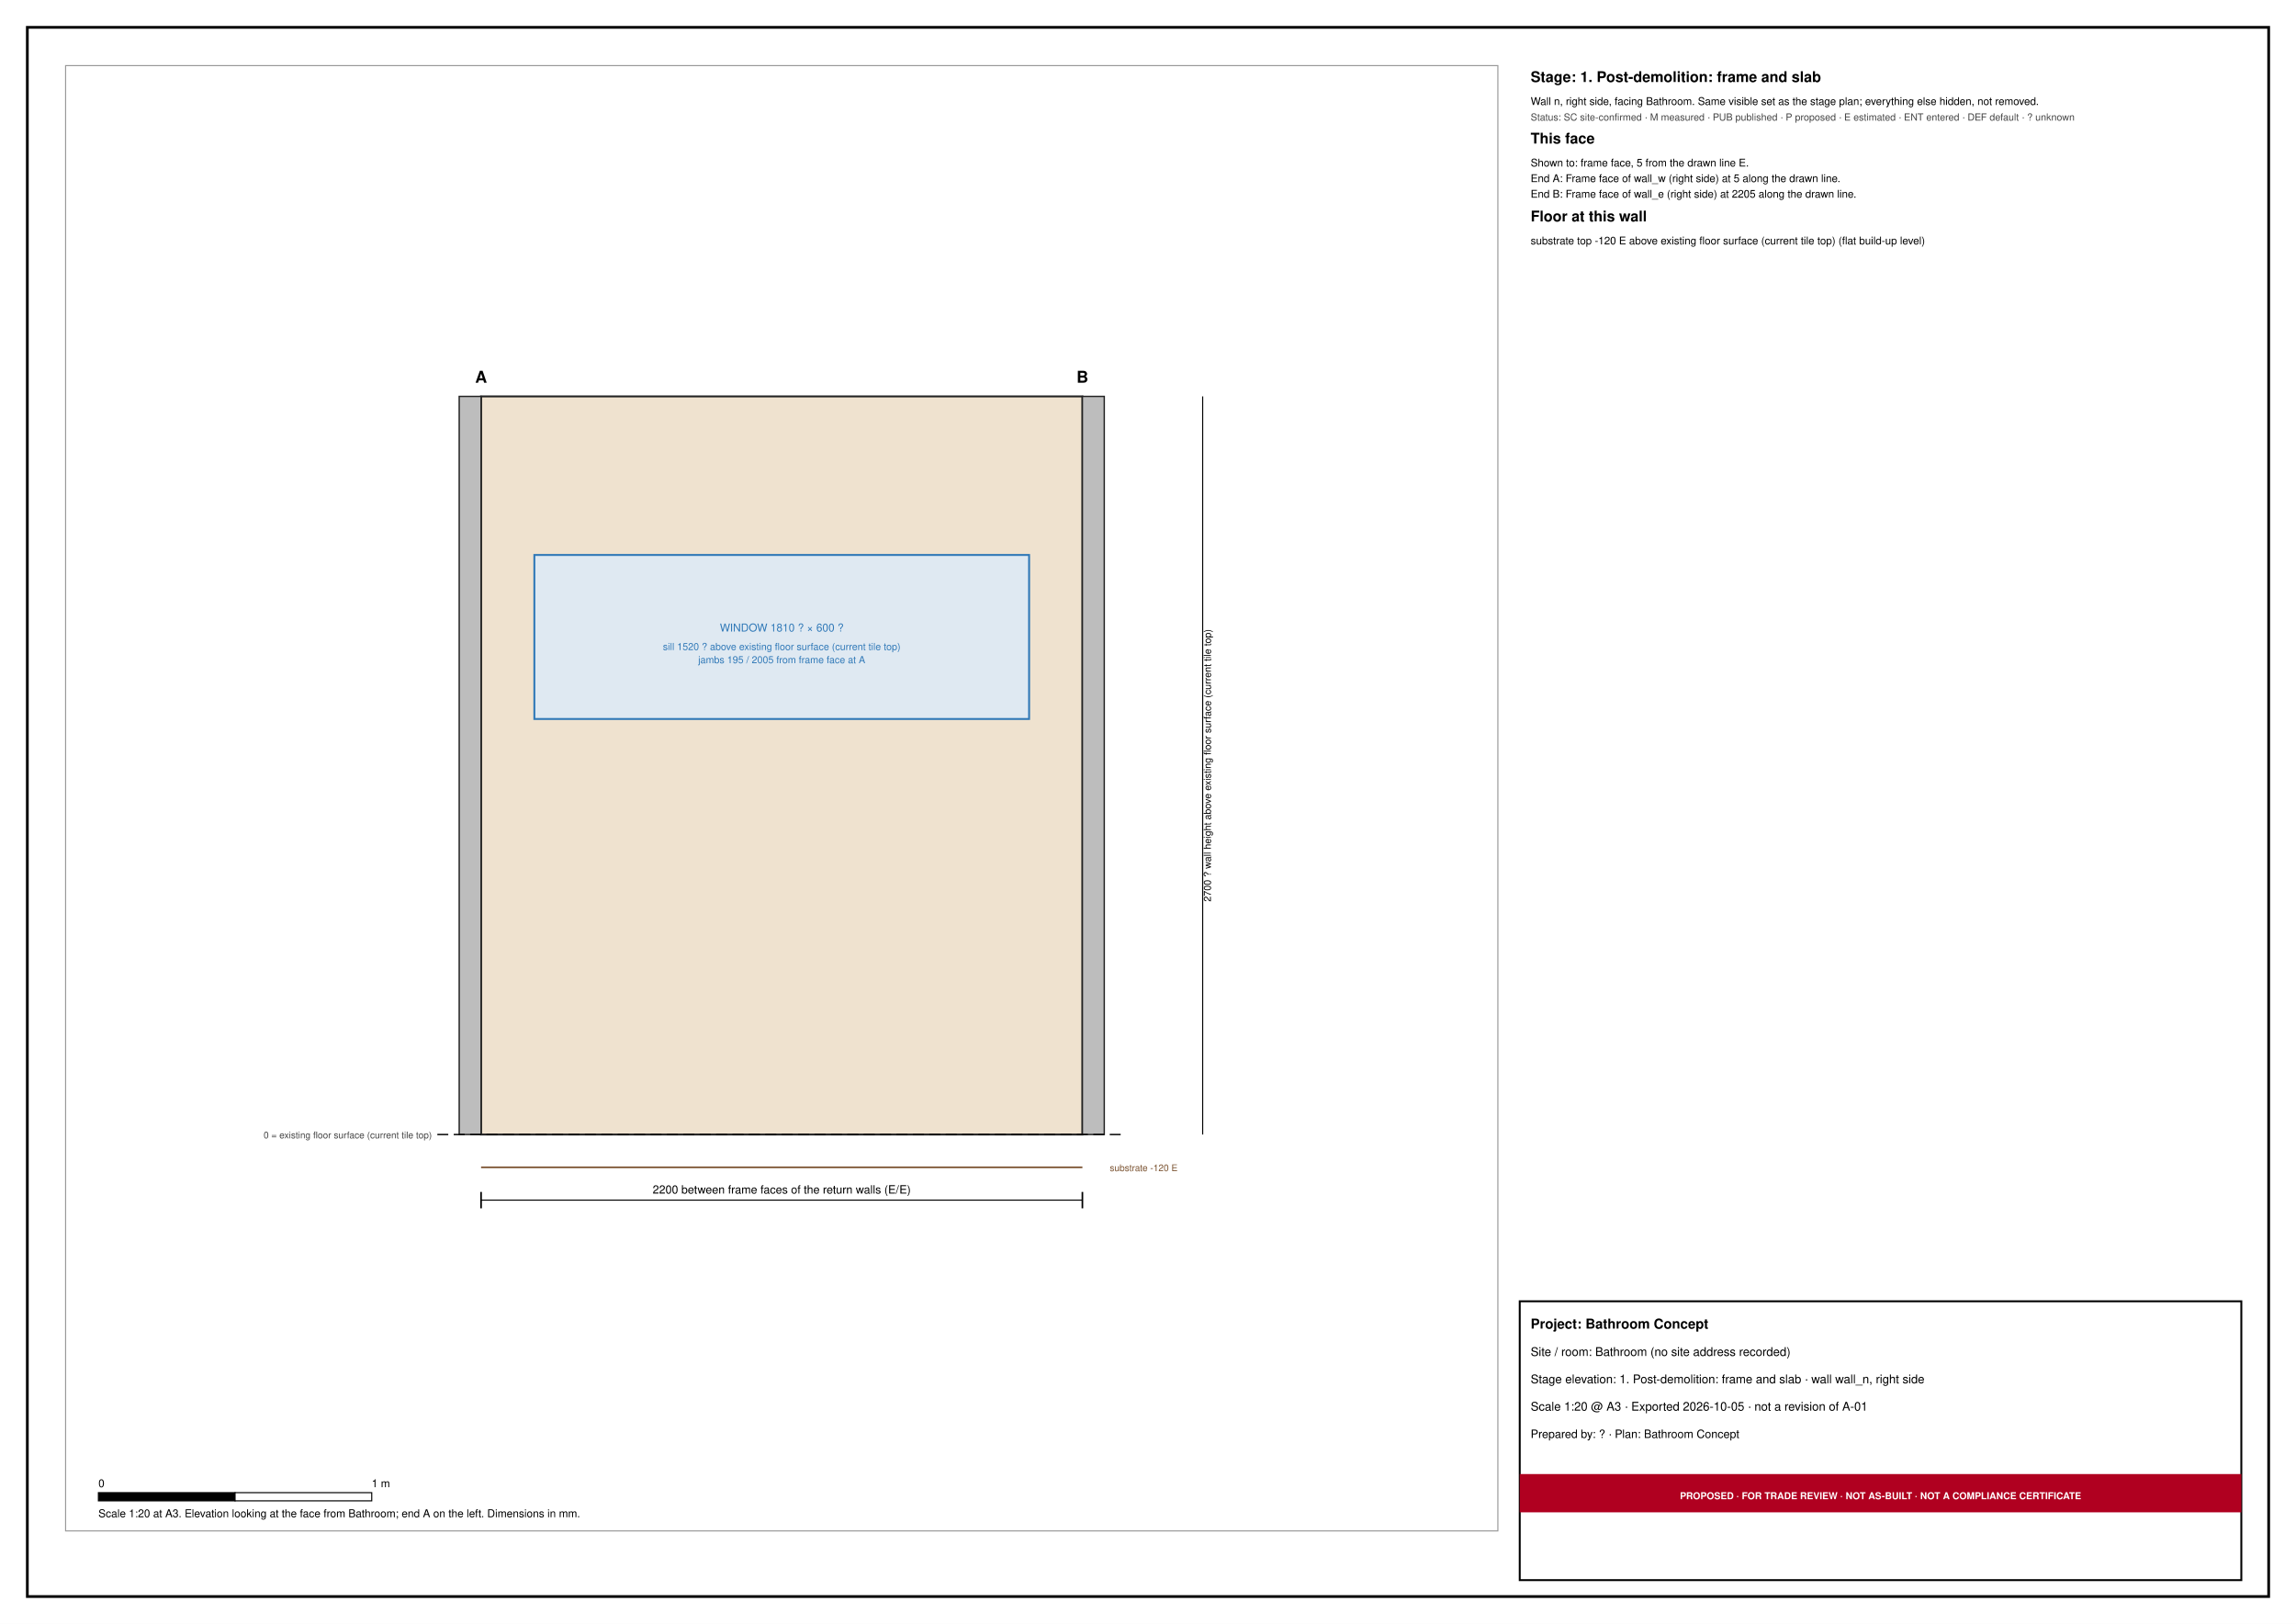
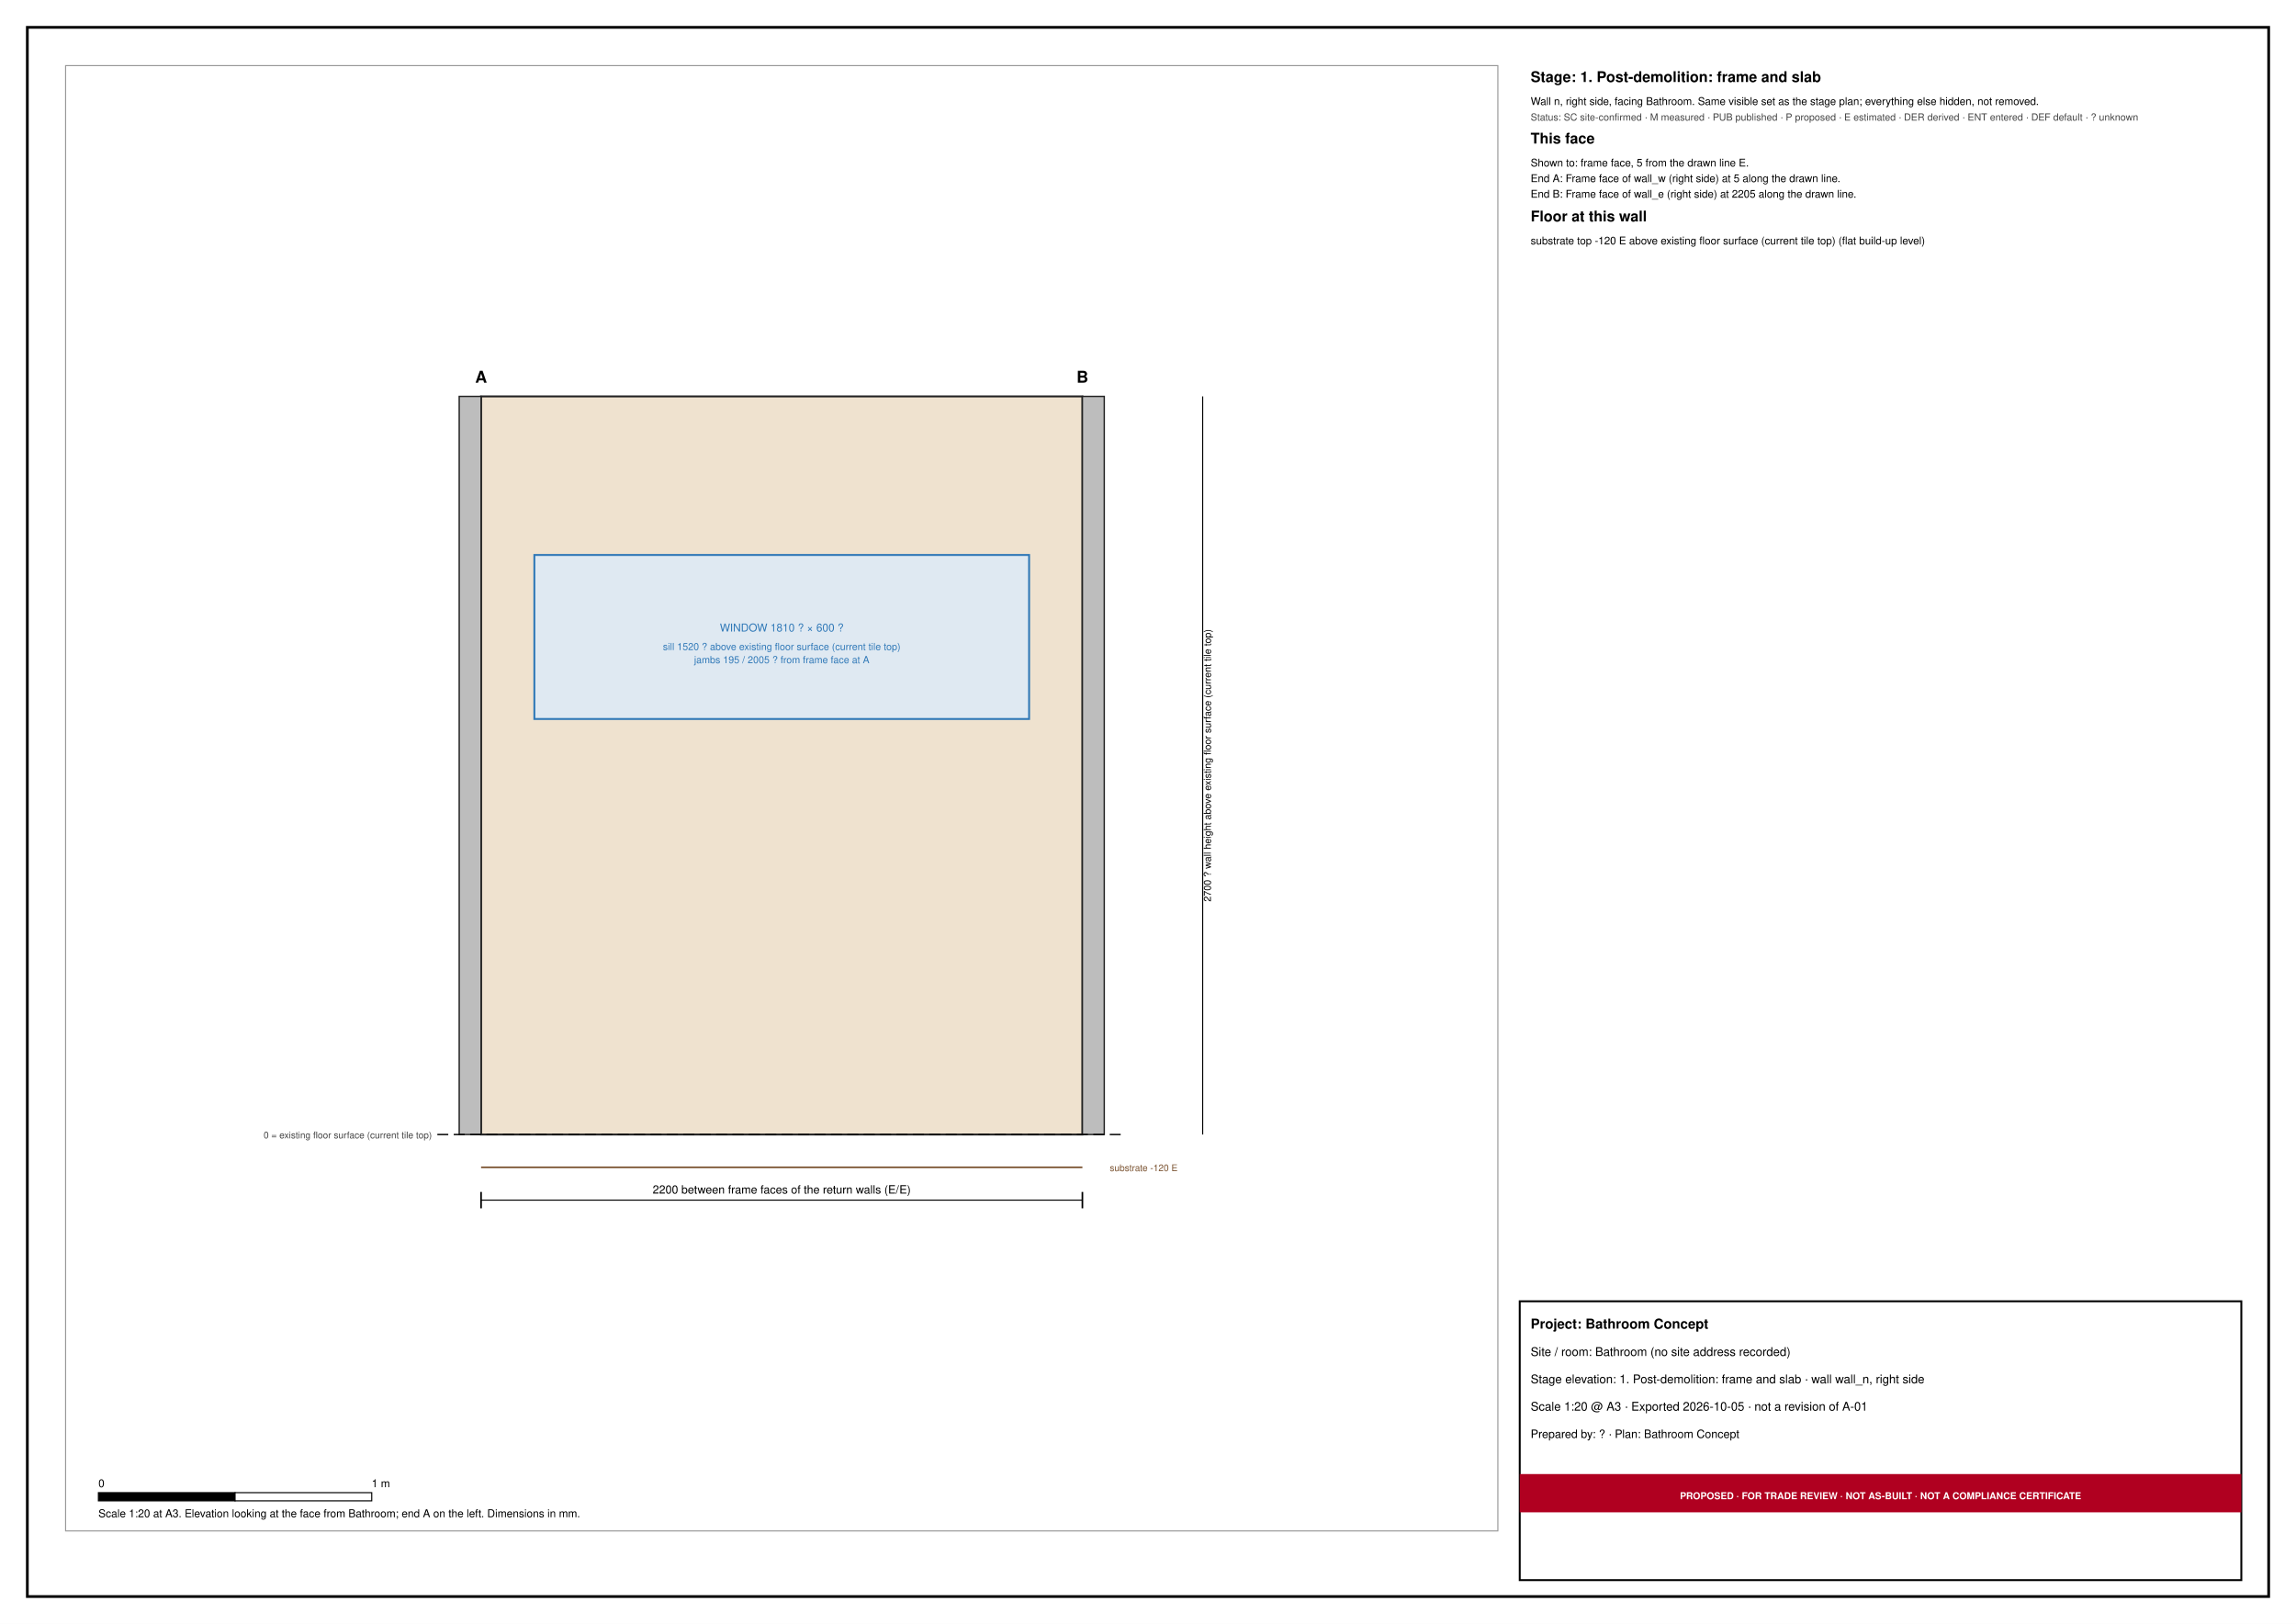
<svg xmlns="http://www.w3.org/2000/svg" width="420mm" height="297mm" viewBox="0 0 420 297" font-family="Helvetica, Arial, sans-serif" data-sheet="stage-elevation" data-wall="wall_n" data-side="right" data-scale="20">
  <rect width="420" height="297" fill="#fff" />
  <rect x="5" y="5" width="410" height="287" fill="none" stroke="#000" stroke-width="0.5" />
  <rect x="12" y="12" width="262" height="268" fill="none" stroke="#999" stroke-width="0.2" />
  <rect x="88" y="72.5" width="110" height="135" fill="#efe2cf" stroke="#222" stroke-width="0.35" data-element="wall:wall_n" />
  <rect x="84" y="72.5" width="4" height="135" fill="#bdbdbd" stroke="#222" stroke-width="0.25" />
  <rect x="198" y="72.5" width="4" height="135" fill="#bdbdbd" stroke="#222" stroke-width="0.25" />
  <text x="88" y="70" font-size="3" font-weight="bold" text-anchor="middle">A</text>
  <text x="198" y="70" font-size="3" font-weight="bold" text-anchor="middle">B</text>
  <rect x="97.75" y="101.5" width="90.5" height="30" fill="#dfe9f2" stroke="#2f78b7" stroke-width="0.35" data-element="opening:window_n" />
  <text x="143" y="115.5" font-size="2" text-anchor="middle" fill="#2f78b7">WINDOW 1810 ? × 600 ?</text>
  <text x="143" y="118.9" font-size="1.8" text-anchor="middle" fill="#2f78b7">sill 1520 ? above existing floor surface (current tile top)</text>
-   <text x="143" y="121.3" font-size="1.8" text-anchor="middle" fill="#2f78b7">jambs 195 / 2005 from frame face at A</text>
+   <text x="143" y="121.3" font-size="1.8" text-anchor="middle" fill="#2f78b7">jambs 195 / 2005 ? from frame face at A</text>
  <line x1="88" y1="213.5" x2="198" y2="213.5" stroke="#7a5230" stroke-width="0.3" data-element="room:bathroom:substrate" />
  <text x="203" y="214.2" font-size="1.7" fill="#7a5230">substrate -120 E</text>
  <line x1="80" y1="207.5" x2="206" y2="207.5" stroke="#000" stroke-width="0.25" stroke-dasharray="2 1" />
  <text x="79" y="208.2" font-size="1.7" text-anchor="end" fill="#444">0 = existing floor surface (current tile top)</text>
  <line x1="88" y1="219.5" x2="198" y2="219.5" stroke="#000" stroke-width="0.2" />
  <line x1="88" y1="218" x2="88" y2="221" stroke="#000" stroke-width="0.3" />
  <line x1="198" y1="218" x2="198" y2="221" stroke="#000" stroke-width="0.3" />
  <text x="143" y="218.3" font-size="2.1" text-anchor="middle" data-dim="run">2200 between frame faces of the return walls (E/E)</text>
  <line x1="220" y1="207.5" x2="220" y2="72.5" stroke="#000" stroke-width="0.2" />
  <text x="221.5" y="140" font-size="1.8" transform="rotate(-90 221.5 140)" text-anchor="middle">2700 ? wall height above existing floor surface (current tile top)</text>
  <rect x="18" y="273" width="25" height="1.5" fill="#000" stroke="#000" stroke-width="0.2" />
  <rect x="43" y="273" width="25" height="1.5" fill="#fff" stroke="#000" stroke-width="0.2" />
  <text x="18" y="272" font-size="2">0</text>
  <text x="68" y="272" font-size="2">1 m</text>
  <text x="18" y="277.5" font-size="2">Scale 1:20 at A3. Elevation looking at the face from Bathroom; end A on the left. Dimensions in mm.</text>
  <text x="280" y="15" font-size="2.7" font-weight="bold">Stage: 1. Post-demolition: frame and slab</text>
  <text x="280" y="19.2" font-size="1.95">Wall n, right side, facing Bathroom. Same visible set as the stage plan; everything else hidden, not removed.</text>
-   <text x="280" y="22.05" font-size="1.8" fill="#444">Status: SC site-confirmed · M measured · PUB published · P proposed · E estimated · ENT entered · DEF default · ? unknown</text>
+   <text x="280" y="22.05" font-size="1.8" fill="#444">Status: SC site-confirmed · M measured · PUB published · P proposed · E estimated · DER derived · ENT entered · DEF default · ? unknown</text>
  <text x="280" y="26.25" font-size="2.7" font-weight="bold">This face</text>
  <text x="280" y="30.45" font-size="1.95">Shown to: frame face, 5 from the drawn line E.</text>
  <text x="280" y="33.3" font-size="1.95">End A: Frame face of wall_w (right side) at 5 along the drawn line.</text>
  <text x="280" y="36.15" font-size="1.95">End B: Frame face of wall_e (right side) at 2205 along the drawn line.</text>
  <text x="280" y="40.5" font-size="2.7" font-weight="bold">Floor at this wall</text>
  <text x="280" y="44.7" font-size="1.95">substrate top -120 E above existing floor surface (current tile top) (flat build-up level)</text>
  <rect x="278" y="238" width="132" height="51" fill="none" stroke="#000" stroke-width="0.35" />
  <text x="280" y="243" font-size="2.5" font-weight="bold">Project: Bathroom Concept</text>
  <text x="280" y="248" font-size="2.2">Site / room: Bathroom (no site address recorded)</text>
  <text x="280" y="253" font-size="2.2">Stage elevation: 1. Post-demolition: frame and slab · wall wall_n, right side</text>
  <text x="280" y="258" font-size="2.2">Scale 1:20 @ A3 · Exported 2026-10-05 · not a revision of A-01</text>
  <text x="280" y="263" font-size="2.1">Prepared by: ? · Plan: Bathroom Concept</text>
  <text x="280" y="268" font-size="2" />
  <rect x="278" y="269.6" width="132" height="7" fill="#b00020" />
  <text x="344" y="274.2" font-size="1.75" text-anchor="middle" fill="#fff" font-weight="bold">PROPOSED · FOR TRADE REVIEW · NOT AS-BUILT · NOT A COMPLIANCE CERTIFICATE</text>
</svg>
